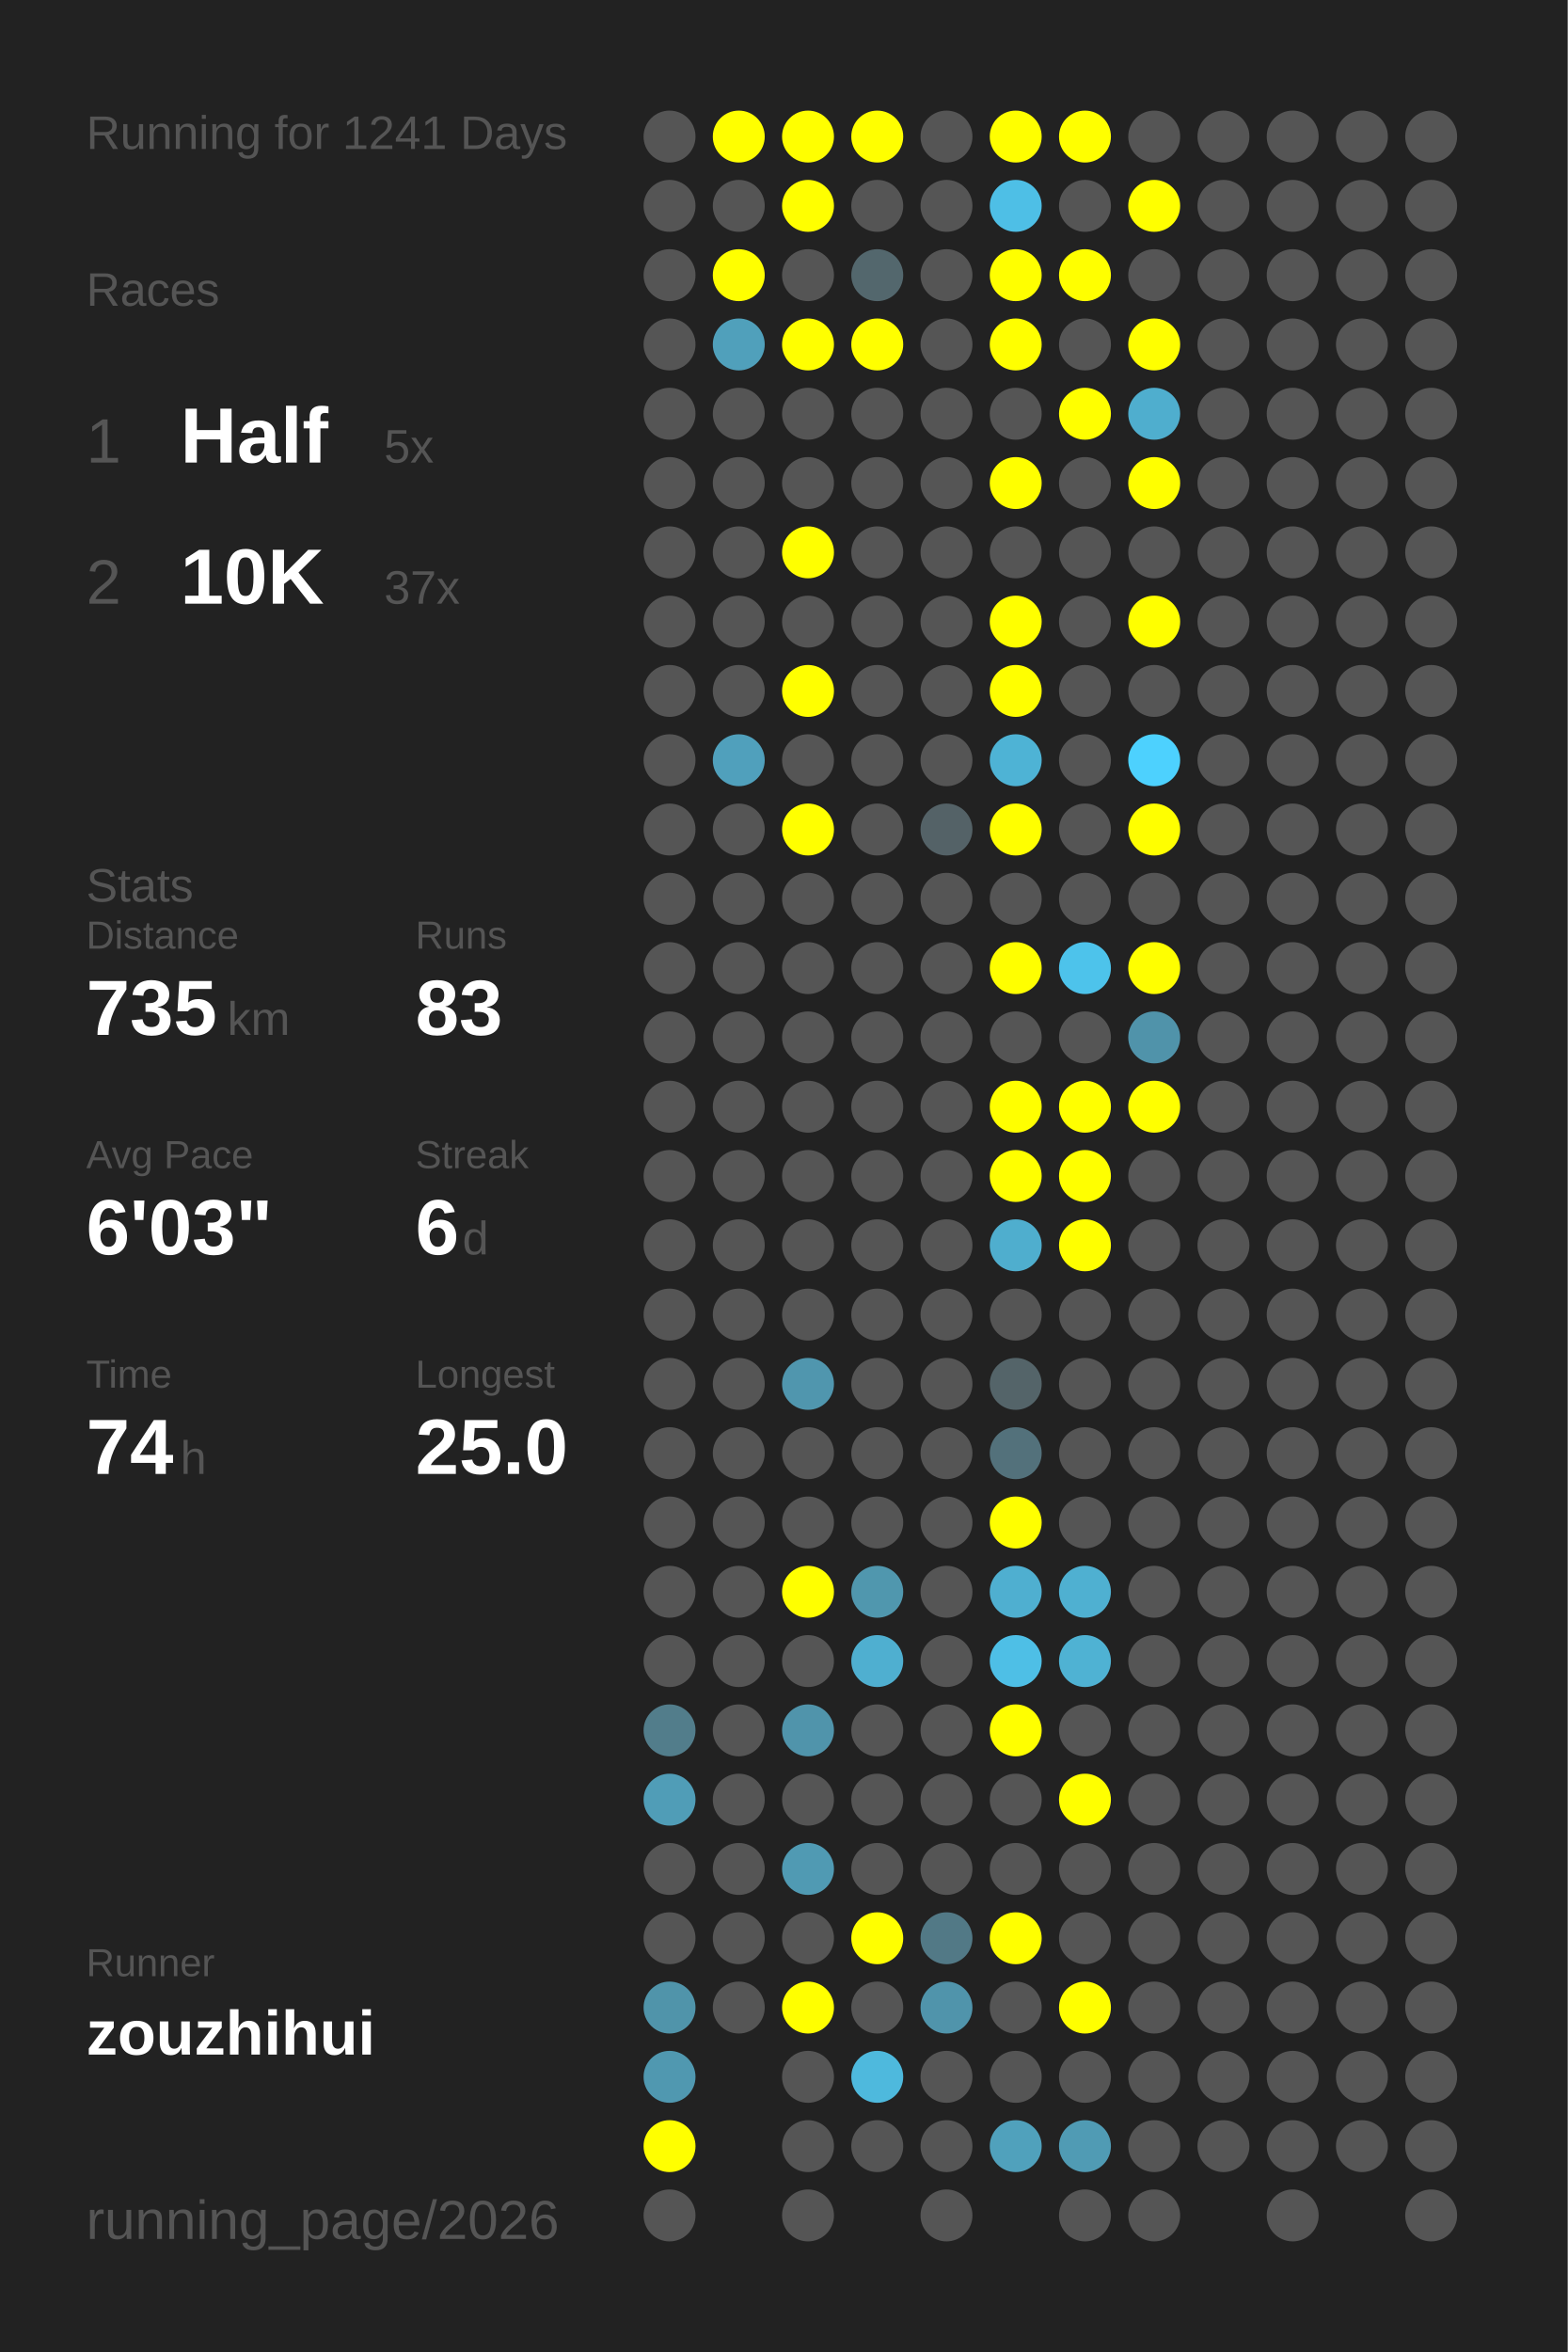
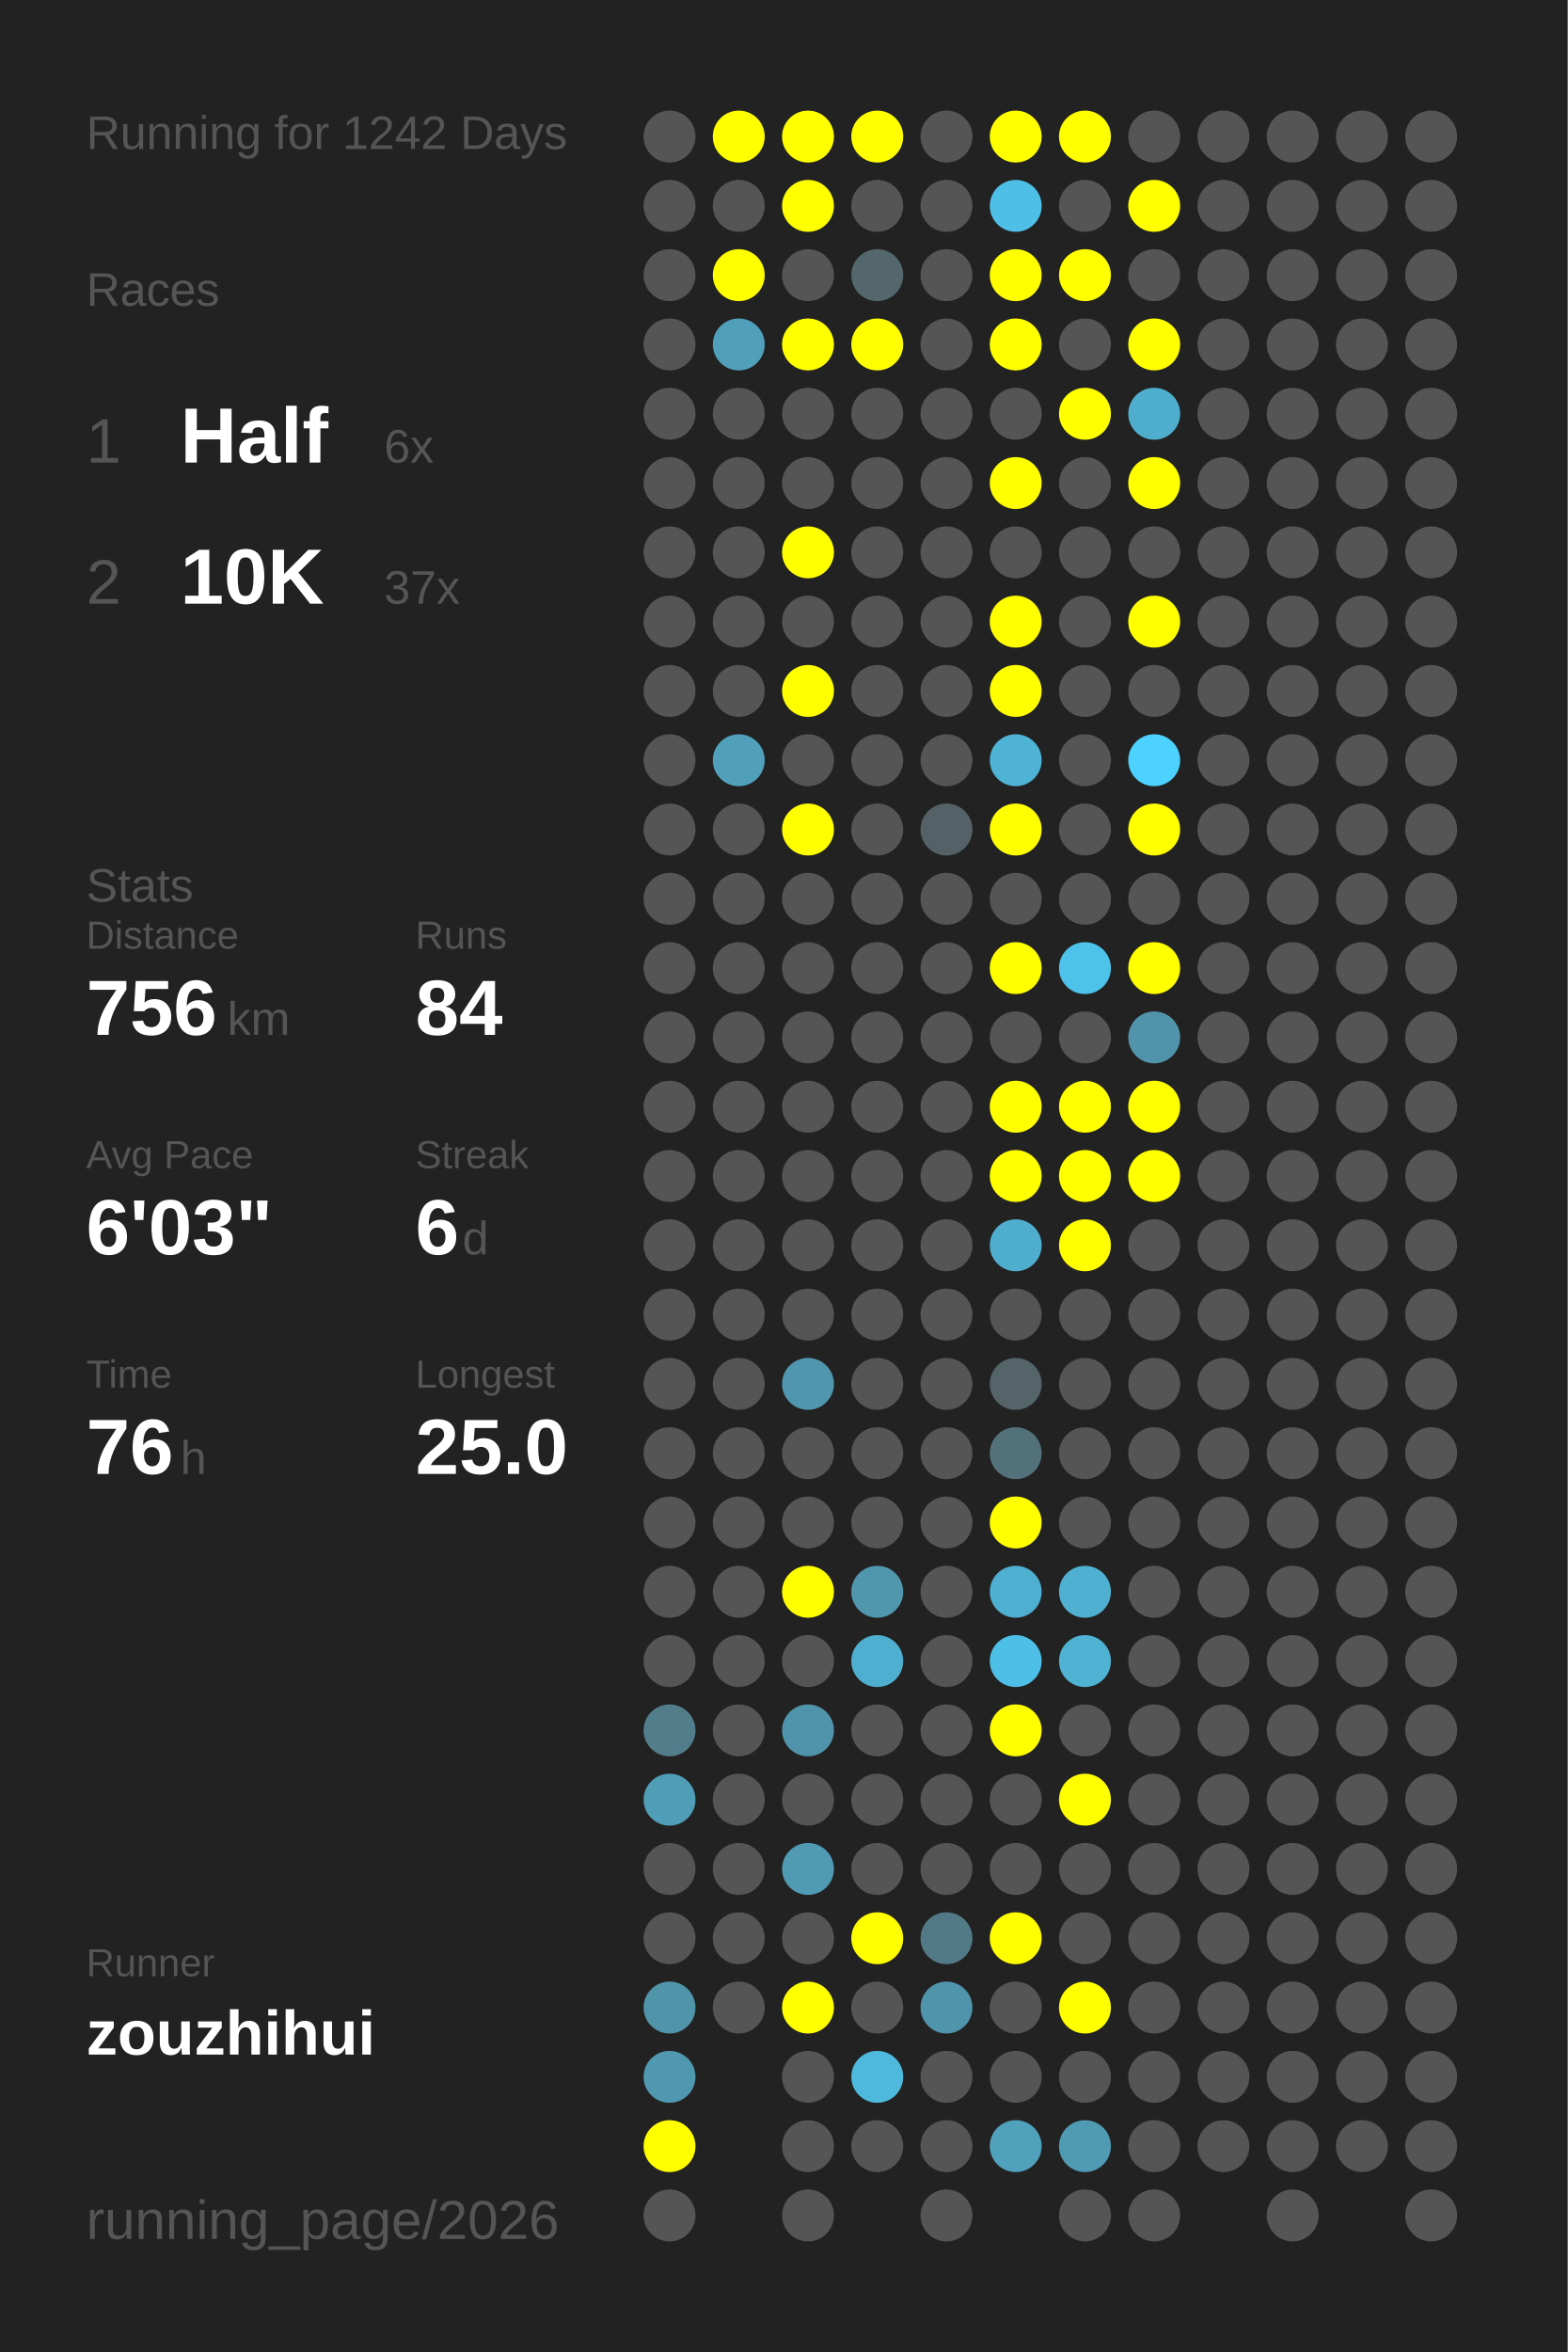
<svg xmlns="http://www.w3.org/2000/svg" baseProfile="full" height="300mm" version="1.1" viewBox="0,0,200,300" width="200mm">
  <defs />
  <rect fill="#222222" height="300" width="200" x="0" y="0" />
-   <text fill="#555555" style="font-size:6px; font-family:Arial;" x="11" y="19">Running for 1241 Days</text>
+   <text fill="#555555" style="font-size:6px; font-family:Arial;" x="11" y="19">Running for 1242 Days</text>
  <text fill="#555555" style="font-size:6px; font-family:Arial;" x="11" y="39">Races</text>
  <text fill="#555555" style="font-size:8px; font-family:Arial;" x="11" y="59">1</text>
  <text fill="#FFFFFF" style="font-size:10px; font-family:Arial; font-weight:bold;" x="23" y="59">Half</text>
-   <text fill="#555555" style="font-size:6px; font-family:Arial;" x="49" y="59">5x</text>
+   <text fill="#555555" style="font-size:6px; font-family:Arial;" x="49" y="59">6x</text>
  <text fill="#555555" style="font-size:8px; font-family:Arial;" x="11" y="77">2</text>
  <text fill="#FFFFFF" style="font-size:10px; font-family:Arial; font-weight:bold;" x="23" y="77">10K</text>
  <text fill="#555555" style="font-size:6px; font-family:Arial;" x="49" y="77">37x</text>
  <text fill="#555555" style="font-size:6px; font-family:Arial;" x="11" y="115">Stats</text>
  <text fill="#555555" style="font-size:5px; font-family:Arial;" x="11" y="121">Distance</text>
-   <text fill="#FFFFFF" style="font-size:10px; font-family:Arial; font-weight:bold;" x="11" y="132">735</text>
+   <text fill="#FFFFFF" style="font-size:10px; font-family:Arial; font-weight:bold;" x="11" y="132">756</text>
  <text fill="#555555" style="font-size:6px; font-family:Arial;" x="29" y="132">km</text>
  <text fill="#555555" style="font-size:5px; font-family:Arial;" x="53" y="121">Runs</text>
-   <text fill="#FFFFFF" style="font-size:10px; font-family:Arial; font-weight:bold;" x="53" y="132">83</text>
+   <text fill="#FFFFFF" style="font-size:10px; font-family:Arial; font-weight:bold;" x="53" y="132">84</text>
  <text fill="#555555" style="font-size:5px; font-family:Arial;" x="11" y="149">Avg Pace</text>
  <text fill="#FFFFFF" style="font-size:10px; font-family:Arial; font-weight:bold;" x="11" y="160">6'03"</text>
  <text fill="#555555" style="font-size:5px; font-family:Arial;" x="53" y="149">Streak</text>
  <text fill="#FFFFFF" style="font-size:10px; font-family:Arial; font-weight:bold;" x="53" y="160">6</text>
  <text fill="#555555" style="font-size:6px; font-family:Arial;" x="59" y="160">d</text>
  <text fill="#555555" style="font-size:5px; font-family:Arial;" x="11" y="177">Time</text>
-   <text fill="#FFFFFF" style="font-size:10px; font-family:Arial; font-weight:bold;" x="11" y="188">74</text>
+   <text fill="#FFFFFF" style="font-size:10px; font-family:Arial; font-weight:bold;" x="11" y="188">76</text>
  <text fill="#555555" style="font-size:6px; font-family:Arial;" x="23" y="188">h</text>
  <text fill="#555555" style="font-size:5px; font-family:Arial;" x="53" y="177">Longest</text>
  <text fill="#FFFFFF" style="font-size:10px; font-family:Arial; font-weight:bold;" x="53" y="188">25.0</text>
  <text fill="#555555" style="font-size:5px; font-family:Arial;" x="11" y="252.065">Runner</text>
  <text fill="#FFFFFF" style="font-size:8px; font-family:Arial; font-weight:bold;" x="11" y="262.065">zouzhihui</text>
  <text fill="#555555" style="font-size:7px; font-family:Arial;" x="11" y="285.581">running_page/2026</text>
  <circle cx="85.417" cy="17.419" fill="#555555" r="3.312" />
  <circle cx="85.417" cy="26.258" fill="#555555" r="3.312" />
  <circle cx="85.417" cy="35.097" fill="#555555" r="3.312" />
  <circle cx="85.417" cy="43.935" fill="#555555" r="3.312" />
  <circle cx="85.417" cy="52.774" fill="#555555" r="3.312" />
  <circle cx="85.417" cy="61.613" fill="#555555" r="3.312" />
  <circle cx="85.417" cy="70.452" fill="#555555" r="3.312" />
  <circle cx="85.417" cy="79.29" fill="#555555" r="3.312" />
  <circle cx="85.417" cy="88.129" fill="#555555" r="3.312" />
  <circle cx="85.417" cy="96.968" fill="#555555" r="3.312" />
  <circle cx="85.417" cy="105.806" fill="#555555" r="3.312" />
  <circle cx="85.417" cy="114.645" fill="#555555" r="3.312" />
  <circle cx="85.417" cy="123.484" fill="#555555" r="3.312" />
  <circle cx="85.417" cy="132.323" fill="#555555" r="3.312" />
  <circle cx="85.417" cy="141.161" fill="#555555" r="3.312" />
  <circle cx="85.417" cy="150" fill="#555555" r="3.312" />
  <circle cx="85.417" cy="158.839" fill="#555555" r="3.312" />
  <circle cx="85.417" cy="167.677" fill="#555555" r="3.312" />
  <circle cx="85.417" cy="176.516" fill="#555555" r="3.312" />
  <circle cx="85.417" cy="185.355" fill="#555555" r="3.312" />
  <circle cx="85.417" cy="194.194" fill="#555555" r="3.312" />
  <circle cx="85.417" cy="203.032" fill="#555555" r="3.312" />
  <circle cx="85.417" cy="211.871" fill="#555555" r="3.312" />
  <circle cx="85.417" cy="220.71" fill="#527d8b" r="3.312" />
  <circle cx="85.417" cy="229.548" fill="#509db7" r="3.312" />
  <circle cx="85.417" cy="238.387" fill="#555555" r="3.312" />
  <circle cx="85.417" cy="247.226" fill="#555555" r="3.312" />
  <circle cx="85.417" cy="256.065" fill="#5094aa" r="3.312" />
  <circle cx="85.417" cy="264.903" fill="#5098b0" r="3.312" />
  <circle cx="85.417" cy="273.742" fill="#FFFF00" r="3.312" />
  <circle cx="85.417" cy="282.581" fill="#555555" r="3.312" />
  <circle cx="94.25" cy="17.419" fill="#FFFF00" r="3.312" />
  <circle cx="94.25" cy="26.258" fill="#555555" r="3.312" />
  <circle cx="94.25" cy="35.097" fill="#FFFF00" r="3.312" />
  <circle cx="94.25" cy="43.935" fill="#50a0bb" r="3.312" />
  <circle cx="94.25" cy="52.774" fill="#555555" r="3.312" />
  <circle cx="94.25" cy="61.613" fill="#555555" r="3.312" />
  <circle cx="94.25" cy="70.452" fill="#555555" r="3.312" />
  <circle cx="94.25" cy="79.29" fill="#555555" r="3.312" />
  <circle cx="94.25" cy="88.129" fill="#555555" r="3.312" />
  <circle cx="94.25" cy="96.968" fill="#50a0bc" r="3.312" />
  <circle cx="94.25" cy="105.806" fill="#555555" r="3.312" />
  <circle cx="94.25" cy="114.645" fill="#555555" r="3.312" />
  <circle cx="94.25" cy="123.484" fill="#555555" r="3.312" />
  <circle cx="94.25" cy="132.323" fill="#555555" r="3.312" />
  <circle cx="94.25" cy="141.161" fill="#555555" r="3.312" />
  <circle cx="94.25" cy="150" fill="#555555" r="3.312" />
  <circle cx="94.25" cy="158.839" fill="#555555" r="3.312" />
  <circle cx="94.25" cy="167.677" fill="#555555" r="3.312" />
  <circle cx="94.25" cy="176.516" fill="#555555" r="3.312" />
  <circle cx="94.25" cy="185.355" fill="#555555" r="3.312" />
  <circle cx="94.25" cy="194.194" fill="#555555" r="3.312" />
  <circle cx="94.25" cy="203.032" fill="#555555" r="3.312" />
  <circle cx="94.25" cy="211.871" fill="#555555" r="3.312" />
  <circle cx="94.25" cy="220.71" fill="#555555" r="3.312" />
  <circle cx="94.25" cy="229.548" fill="#555555" r="3.312" />
  <circle cx="94.25" cy="238.387" fill="#555555" r="3.312" />
  <circle cx="94.25" cy="247.226" fill="#555555" r="3.312" />
  <circle cx="94.25" cy="256.065" fill="#555555" r="3.312" />
  <circle cx="103.083" cy="17.419" fill="#FFFF00" r="3.312" />
  <circle cx="103.083" cy="26.258" fill="#FFFF00" r="3.312" />
  <circle cx="103.083" cy="35.097" fill="#555555" r="3.312" />
  <circle cx="103.083" cy="43.935" fill="#FFFF00" r="3.312" />
  <circle cx="103.083" cy="52.774" fill="#555555" r="3.312" />
  <circle cx="103.083" cy="61.613" fill="#555555" r="3.312" />
  <circle cx="103.083" cy="70.452" fill="#FFFF00" r="3.312" />
  <circle cx="103.083" cy="79.29" fill="#555555" r="3.312" />
  <circle cx="103.083" cy="88.129" fill="#FFFF00" r="3.312" />
  <circle cx="103.083" cy="96.968" fill="#555555" r="3.312" />
  <circle cx="103.083" cy="105.806" fill="#FFFF00" r="3.312" />
  <circle cx="103.083" cy="114.645" fill="#555555" r="3.312" />
  <circle cx="103.083" cy="123.484" fill="#555555" r="3.312" />
  <circle cx="103.083" cy="132.323" fill="#555555" r="3.312" />
  <circle cx="103.083" cy="141.161" fill="#555555" r="3.312" />
  <circle cx="103.083" cy="150" fill="#555555" r="3.312" />
  <circle cx="103.083" cy="158.839" fill="#555555" r="3.312" />
  <circle cx="103.083" cy="167.677" fill="#555555" r="3.312" />
  <circle cx="103.083" cy="176.516" fill="#5096ae" r="3.312" />
  <circle cx="103.083" cy="185.355" fill="#555555" r="3.312" />
  <circle cx="103.083" cy="194.194" fill="#555555" r="3.312" />
  <circle cx="103.083" cy="203.032" fill="#FFFF00" r="3.312" />
  <circle cx="103.083" cy="211.871" fill="#555555" r="3.312" />
  <circle cx="103.083" cy="220.71" fill="#5094ab" r="3.312" />
  <circle cx="103.083" cy="229.548" fill="#555555" r="3.312" />
  <circle cx="103.083" cy="238.387" fill="#509ab3" r="3.312" />
  <circle cx="103.083" cy="247.226" fill="#555555" r="3.312" />
  <circle cx="103.083" cy="256.065" fill="#FFFF00" r="3.312" />
  <circle cx="103.083" cy="264.903" fill="#555555" r="3.312" />
  <circle cx="103.083" cy="273.742" fill="#555555" r="3.312" />
  <circle cx="103.083" cy="282.581" fill="#555555" r="3.312" />
  <circle cx="111.917" cy="17.419" fill="#FFFF00" r="3.312" />
  <circle cx="111.917" cy="26.258" fill="#555555" r="3.312" />
  <circle cx="111.917" cy="35.097" fill="#53676d" r="3.312" />
  <circle cx="111.917" cy="43.935" fill="#FFFF00" r="3.312" />
  <circle cx="111.917" cy="52.774" fill="#555555" r="3.312" />
  <circle cx="111.917" cy="61.613" fill="#555555" r="3.312" />
  <circle cx="111.917" cy="70.452" fill="#555555" r="3.312" />
  <circle cx="111.917" cy="79.29" fill="#555555" r="3.312" />
  <circle cx="111.917" cy="88.129" fill="#555555" r="3.312" />
  <circle cx="111.917" cy="96.968" fill="#555555" r="3.312" />
  <circle cx="111.917" cy="105.806" fill="#555555" r="3.312" />
  <circle cx="111.917" cy="114.645" fill="#555555" r="3.312" />
  <circle cx="111.917" cy="123.484" fill="#555555" r="3.312" />
  <circle cx="111.917" cy="132.323" fill="#555555" r="3.312" />
  <circle cx="111.917" cy="141.161" fill="#555555" r="3.312" />
  <circle cx="111.917" cy="150" fill="#555555" r="3.312" />
  <circle cx="111.917" cy="158.839" fill="#555555" r="3.312" />
  <circle cx="111.917" cy="167.677" fill="#555555" r="3.312" />
  <circle cx="111.917" cy="176.516" fill="#555555" r="3.312" />
  <circle cx="111.917" cy="185.355" fill="#555555" r="3.312" />
  <circle cx="111.917" cy="194.194" fill="#555555" r="3.312" />
  <circle cx="111.917" cy="203.032" fill="#5097ae" r="3.312" />
  <circle cx="111.917" cy="211.871" fill="#4fafd0" r="3.312" />
  <circle cx="111.917" cy="220.71" fill="#555555" r="3.312" />
  <circle cx="111.917" cy="229.548" fill="#555555" r="3.312" />
  <circle cx="111.917" cy="238.387" fill="#555555" r="3.312" />
  <circle cx="111.917" cy="247.226" fill="#FFFF00" r="3.312" />
  <circle cx="111.917" cy="256.065" fill="#555555" r="3.312" />
  <circle cx="111.917" cy="264.903" fill="#4eb9dd" r="3.312" />
  <circle cx="111.917" cy="273.742" fill="#555555" r="3.312" />
  <circle cx="120.75" cy="17.419" fill="#555555" r="3.312" />
  <circle cx="120.75" cy="26.258" fill="#555555" r="3.312" />
  <circle cx="120.75" cy="35.097" fill="#555555" r="3.312" />
  <circle cx="120.75" cy="43.935" fill="#555555" r="3.312" />
  <circle cx="120.75" cy="52.774" fill="#555555" r="3.312" />
  <circle cx="120.75" cy="61.613" fill="#555555" r="3.312" />
  <circle cx="120.75" cy="70.452" fill="#555555" r="3.312" />
  <circle cx="120.75" cy="79.29" fill="#555555" r="3.312" />
  <circle cx="120.75" cy="88.129" fill="#555555" r="3.312" />
  <circle cx="120.75" cy="96.968" fill="#555555" r="3.312" />
  <circle cx="120.75" cy="105.806" fill="#546267" r="3.312" />
  <circle cx="120.75" cy="114.645" fill="#555555" r="3.312" />
  <circle cx="120.75" cy="123.484" fill="#555555" r="3.312" />
  <circle cx="120.75" cy="132.323" fill="#555555" r="3.312" />
  <circle cx="120.75" cy="141.161" fill="#555555" r="3.312" />
  <circle cx="120.75" cy="150" fill="#555555" r="3.312" />
  <circle cx="120.75" cy="158.839" fill="#555555" r="3.312" />
  <circle cx="120.75" cy="167.677" fill="#555555" r="3.312" />
  <circle cx="120.75" cy="176.516" fill="#555555" r="3.312" />
  <circle cx="120.75" cy="185.355" fill="#555555" r="3.312" />
  <circle cx="120.75" cy="194.194" fill="#555555" r="3.312" />
  <circle cx="120.75" cy="203.032" fill="#555555" r="3.312" />
  <circle cx="120.75" cy="211.871" fill="#555555" r="3.312" />
  <circle cx="120.75" cy="220.71" fill="#555555" r="3.312" />
  <circle cx="120.75" cy="229.548" fill="#555555" r="3.312" />
  <circle cx="120.75" cy="238.387" fill="#555555" r="3.312" />
  <circle cx="120.75" cy="247.226" fill="#527986" r="3.312" />
  <circle cx="120.75" cy="256.065" fill="#5094ab" r="3.312" />
  <circle cx="120.75" cy="264.903" fill="#555555" r="3.312" />
  <circle cx="120.75" cy="273.742" fill="#555555" r="3.312" />
  <circle cx="120.75" cy="282.581" fill="#555555" r="3.312" />
  <circle cx="129.583" cy="17.419" fill="#FFFF00" r="3.312" />
  <circle cx="129.583" cy="26.258" fill="#4ebfe6" r="3.312" />
  <circle cx="129.583" cy="35.097" fill="#FFFF00" r="3.312" />
  <circle cx="129.583" cy="43.935" fill="#FFFF00" r="3.312" />
  <circle cx="129.583" cy="52.774" fill="#555555" r="3.312" />
  <circle cx="129.583" cy="61.613" fill="#FFFF00" r="3.312" />
  <circle cx="129.583" cy="70.452" fill="#555555" r="3.312" />
  <circle cx="129.583" cy="79.29" fill="#FFFF00" r="3.312" />
  <circle cx="129.583" cy="88.129" fill="#FFFF00" r="3.312" />
  <circle cx="129.583" cy="96.968" fill="#4eb3d5" r="3.312" />
  <circle cx="129.583" cy="105.806" fill="#FFFF00" r="3.312" />
  <circle cx="129.583" cy="114.645" fill="#555555" r="3.312" />
  <circle cx="129.583" cy="123.484" fill="#FFFF00" r="3.312" />
  <circle cx="129.583" cy="132.323" fill="#555555" r="3.312" />
  <circle cx="129.583" cy="141.161" fill="#FFFF00" r="3.312" />
  <circle cx="129.583" cy="150" fill="#FFFF00" r="3.312" />
  <circle cx="129.583" cy="158.839" fill="#4faece" r="3.312" />
  <circle cx="129.583" cy="167.677" fill="#555555" r="3.312" />
  <circle cx="129.583" cy="176.516" fill="#546469" r="3.312" />
  <circle cx="129.583" cy="185.355" fill="#53717b" r="3.312" />
  <circle cx="129.583" cy="194.194" fill="#FFFF00" r="3.312" />
  <circle cx="129.583" cy="203.032" fill="#4fafd0" r="3.312" />
  <circle cx="129.583" cy="211.871" fill="#4ebfe6" r="3.312" />
  <circle cx="129.583" cy="220.71" fill="#FFFF00" r="3.312" />
  <circle cx="129.583" cy="229.548" fill="#555555" r="3.312" />
  <circle cx="129.583" cy="238.387" fill="#555555" r="3.312" />
  <circle cx="129.583" cy="247.226" fill="#FFFF00" r="3.312" />
  <circle cx="129.583" cy="256.065" fill="#555555" r="3.312" />
  <circle cx="129.583" cy="264.903" fill="#555555" r="3.312" />
  <circle cx="129.583" cy="273.742" fill="#50a1bc" r="3.312" />
  <circle cx="138.417" cy="17.419" fill="#FFFF00" r="3.312" />
  <circle cx="138.417" cy="26.258" fill="#555555" r="3.312" />
  <circle cx="138.417" cy="35.097" fill="#FFFF00" r="3.312" />
  <circle cx="138.417" cy="43.935" fill="#555555" r="3.312" />
  <circle cx="138.417" cy="52.774" fill="#FFFF00" r="3.312" />
  <circle cx="138.417" cy="61.613" fill="#555555" r="3.312" />
  <circle cx="138.417" cy="70.452" fill="#555555" r="3.312" />
  <circle cx="138.417" cy="79.29" fill="#555555" r="3.312" />
  <circle cx="138.417" cy="88.129" fill="#555555" r="3.312" />
  <circle cx="138.417" cy="96.968" fill="#555555" r="3.312" />
  <circle cx="138.417" cy="105.806" fill="#555555" r="3.312" />
  <circle cx="138.417" cy="114.645" fill="#555555" r="3.312" />
  <circle cx="138.417" cy="123.484" fill="#4dc3eb" r="3.312" />
  <circle cx="138.417" cy="132.323" fill="#555555" r="3.312" />
  <circle cx="138.417" cy="141.161" fill="#FFFF00" r="3.312" />
  <circle cx="138.417" cy="150" fill="#FFFF00" r="3.312" />
  <circle cx="138.417" cy="158.839" fill="#FFFF00" r="3.312" />
  <circle cx="138.417" cy="167.677" fill="#555555" r="3.312" />
  <circle cx="138.417" cy="176.516" fill="#555555" r="3.312" />
  <circle cx="138.417" cy="185.355" fill="#555555" r="3.312" />
  <circle cx="138.417" cy="194.194" fill="#555555" r="3.312" />
  <circle cx="138.417" cy="203.032" fill="#4fb0d1" r="3.312" />
  <circle cx="138.417" cy="211.871" fill="#4fb2d3" r="3.312" />
  <circle cx="138.417" cy="220.71" fill="#555555" r="3.312" />
  <circle cx="138.417" cy="229.548" fill="#FFFF00" r="3.312" />
  <circle cx="138.417" cy="238.387" fill="#555555" r="3.312" />
  <circle cx="138.417" cy="247.226" fill="#555555" r="3.312" />
  <circle cx="138.417" cy="256.065" fill="#FFFF00" r="3.312" />
  <circle cx="138.417" cy="264.903" fill="#555555" r="3.312" />
  <circle cx="138.417" cy="273.742" fill="#509bb4" r="3.312" />
  <circle cx="138.417" cy="282.581" fill="#555555" r="3.312" />
  <circle cx="147.25" cy="17.419" fill="#555555" r="3.312" />
  <circle cx="147.25" cy="26.258" fill="#FFFF00" r="3.312" />
  <circle cx="147.25" cy="35.097" fill="#555555" r="3.312" />
  <circle cx="147.25" cy="43.935" fill="#FFFF00" r="3.312" />
  <circle cx="147.25" cy="52.774" fill="#4faece" r="3.312" />
  <circle cx="147.25" cy="61.613" fill="#FFFF00" r="3.312" />
  <circle cx="147.25" cy="70.452" fill="#555555" r="3.312" />
  <circle cx="147.25" cy="79.29" fill="#FFFF00" r="3.312" />
  <circle cx="147.25" cy="88.129" fill="#555555" r="3.312" />
  <circle cx="147.25" cy="96.968" fill="#4dd1fe" r="3.312" />
  <circle cx="147.25" cy="105.806" fill="#FFFF00" r="3.312" />
  <circle cx="147.25" cy="114.645" fill="#555555" r="3.312" />
  <circle cx="147.25" cy="123.484" fill="#FFFF00" r="3.312" />
  <circle cx="147.25" cy="132.323" fill="#5093aa" r="3.312" />
  <circle cx="147.25" cy="141.161" fill="#FFFF00" r="3.312" />
-   <circle cx="147.25" cy="150" fill="#555555" r="3.312" />
+   <circle cx="147.25" cy="150" fill="#FFFF00" r="3.312" />
  <circle cx="147.25" cy="158.839" fill="#555555" r="3.312" />
  <circle cx="147.25" cy="167.677" fill="#555555" r="3.312" />
  <circle cx="147.25" cy="176.516" fill="#555555" r="3.312" />
  <circle cx="147.25" cy="185.355" fill="#555555" r="3.312" />
  <circle cx="147.25" cy="194.194" fill="#555555" r="3.312" />
  <circle cx="147.25" cy="203.032" fill="#555555" r="3.312" />
  <circle cx="147.25" cy="211.871" fill="#555555" r="3.312" />
  <circle cx="147.25" cy="220.71" fill="#555555" r="3.312" />
  <circle cx="147.25" cy="229.548" fill="#555555" r="3.312" />
  <circle cx="147.25" cy="238.387" fill="#555555" r="3.312" />
  <circle cx="147.25" cy="247.226" fill="#555555" r="3.312" />
  <circle cx="147.25" cy="256.065" fill="#555555" r="3.312" />
  <circle cx="147.25" cy="264.903" fill="#555555" r="3.312" />
  <circle cx="147.25" cy="273.742" fill="#555555" r="3.312" />
  <circle cx="147.25" cy="282.581" fill="#555555" r="3.312" />
  <circle cx="156.083" cy="17.419" fill="#555555" r="3.312" />
  <circle cx="156.083" cy="26.258" fill="#555555" r="3.312" />
  <circle cx="156.083" cy="35.097" fill="#555555" r="3.312" />
  <circle cx="156.083" cy="43.935" fill="#555555" r="3.312" />
  <circle cx="156.083" cy="52.774" fill="#555555" r="3.312" />
  <circle cx="156.083" cy="61.613" fill="#555555" r="3.312" />
  <circle cx="156.083" cy="70.452" fill="#555555" r="3.312" />
  <circle cx="156.083" cy="79.29" fill="#555555" r="3.312" />
  <circle cx="156.083" cy="88.129" fill="#555555" r="3.312" />
  <circle cx="156.083" cy="96.968" fill="#555555" r="3.312" />
  <circle cx="156.083" cy="105.806" fill="#555555" r="3.312" />
  <circle cx="156.083" cy="114.645" fill="#555555" r="3.312" />
  <circle cx="156.083" cy="123.484" fill="#555555" r="3.312" />
  <circle cx="156.083" cy="132.323" fill="#555555" r="3.312" />
  <circle cx="156.083" cy="141.161" fill="#555555" r="3.312" />
  <circle cx="156.083" cy="150" fill="#555555" r="3.312" />
  <circle cx="156.083" cy="158.839" fill="#555555" r="3.312" />
  <circle cx="156.083" cy="167.677" fill="#555555" r="3.312" />
  <circle cx="156.083" cy="176.516" fill="#555555" r="3.312" />
  <circle cx="156.083" cy="185.355" fill="#555555" r="3.312" />
  <circle cx="156.083" cy="194.194" fill="#555555" r="3.312" />
  <circle cx="156.083" cy="203.032" fill="#555555" r="3.312" />
  <circle cx="156.083" cy="211.871" fill="#555555" r="3.312" />
  <circle cx="156.083" cy="220.71" fill="#555555" r="3.312" />
  <circle cx="156.083" cy="229.548" fill="#555555" r="3.312" />
  <circle cx="156.083" cy="238.387" fill="#555555" r="3.312" />
  <circle cx="156.083" cy="247.226" fill="#555555" r="3.312" />
  <circle cx="156.083" cy="256.065" fill="#555555" r="3.312" />
  <circle cx="156.083" cy="264.903" fill="#555555" r="3.312" />
  <circle cx="156.083" cy="273.742" fill="#555555" r="3.312" />
  <circle cx="164.917" cy="17.419" fill="#555555" r="3.312" />
  <circle cx="164.917" cy="26.258" fill="#555555" r="3.312" />
  <circle cx="164.917" cy="35.097" fill="#555555" r="3.312" />
  <circle cx="164.917" cy="43.935" fill="#555555" r="3.312" />
  <circle cx="164.917" cy="52.774" fill="#555555" r="3.312" />
  <circle cx="164.917" cy="61.613" fill="#555555" r="3.312" />
  <circle cx="164.917" cy="70.452" fill="#555555" r="3.312" />
  <circle cx="164.917" cy="79.29" fill="#555555" r="3.312" />
  <circle cx="164.917" cy="88.129" fill="#555555" r="3.312" />
  <circle cx="164.917" cy="96.968" fill="#555555" r="3.312" />
  <circle cx="164.917" cy="105.806" fill="#555555" r="3.312" />
  <circle cx="164.917" cy="114.645" fill="#555555" r="3.312" />
  <circle cx="164.917" cy="123.484" fill="#555555" r="3.312" />
  <circle cx="164.917" cy="132.323" fill="#555555" r="3.312" />
  <circle cx="164.917" cy="141.161" fill="#555555" r="3.312" />
  <circle cx="164.917" cy="150" fill="#555555" r="3.312" />
  <circle cx="164.917" cy="158.839" fill="#555555" r="3.312" />
  <circle cx="164.917" cy="167.677" fill="#555555" r="3.312" />
  <circle cx="164.917" cy="176.516" fill="#555555" r="3.312" />
  <circle cx="164.917" cy="185.355" fill="#555555" r="3.312" />
  <circle cx="164.917" cy="194.194" fill="#555555" r="3.312" />
  <circle cx="164.917" cy="203.032" fill="#555555" r="3.312" />
  <circle cx="164.917" cy="211.871" fill="#555555" r="3.312" />
  <circle cx="164.917" cy="220.71" fill="#555555" r="3.312" />
  <circle cx="164.917" cy="229.548" fill="#555555" r="3.312" />
  <circle cx="164.917" cy="238.387" fill="#555555" r="3.312" />
  <circle cx="164.917" cy="247.226" fill="#555555" r="3.312" />
  <circle cx="164.917" cy="256.065" fill="#555555" r="3.312" />
  <circle cx="164.917" cy="264.903" fill="#555555" r="3.312" />
  <circle cx="164.917" cy="273.742" fill="#555555" r="3.312" />
  <circle cx="164.917" cy="282.581" fill="#555555" r="3.312" />
  <circle cx="173.75" cy="17.419" fill="#555555" r="3.312" />
  <circle cx="173.75" cy="26.258" fill="#555555" r="3.312" />
  <circle cx="173.75" cy="35.097" fill="#555555" r="3.312" />
  <circle cx="173.75" cy="43.935" fill="#555555" r="3.312" />
  <circle cx="173.75" cy="52.774" fill="#555555" r="3.312" />
  <circle cx="173.75" cy="61.613" fill="#555555" r="3.312" />
  <circle cx="173.75" cy="70.452" fill="#555555" r="3.312" />
  <circle cx="173.75" cy="79.29" fill="#555555" r="3.312" />
  <circle cx="173.75" cy="88.129" fill="#555555" r="3.312" />
  <circle cx="173.75" cy="96.968" fill="#555555" r="3.312" />
  <circle cx="173.75" cy="105.806" fill="#555555" r="3.312" />
  <circle cx="173.75" cy="114.645" fill="#555555" r="3.312" />
  <circle cx="173.75" cy="123.484" fill="#555555" r="3.312" />
  <circle cx="173.75" cy="132.323" fill="#555555" r="3.312" />
  <circle cx="173.75" cy="141.161" fill="#555555" r="3.312" />
  <circle cx="173.75" cy="150" fill="#555555" r="3.312" />
  <circle cx="173.75" cy="158.839" fill="#555555" r="3.312" />
  <circle cx="173.75" cy="167.677" fill="#555555" r="3.312" />
  <circle cx="173.75" cy="176.516" fill="#555555" r="3.312" />
  <circle cx="173.75" cy="185.355" fill="#555555" r="3.312" />
  <circle cx="173.75" cy="194.194" fill="#555555" r="3.312" />
  <circle cx="173.75" cy="203.032" fill="#555555" r="3.312" />
  <circle cx="173.75" cy="211.871" fill="#555555" r="3.312" />
  <circle cx="173.75" cy="220.71" fill="#555555" r="3.312" />
  <circle cx="173.75" cy="229.548" fill="#555555" r="3.312" />
  <circle cx="173.75" cy="238.387" fill="#555555" r="3.312" />
  <circle cx="173.75" cy="247.226" fill="#555555" r="3.312" />
  <circle cx="173.75" cy="256.065" fill="#555555" r="3.312" />
  <circle cx="173.75" cy="264.903" fill="#555555" r="3.312" />
  <circle cx="173.75" cy="273.742" fill="#555555" r="3.312" />
  <circle cx="182.583" cy="17.419" fill="#555555" r="3.312" />
  <circle cx="182.583" cy="26.258" fill="#555555" r="3.312" />
  <circle cx="182.583" cy="35.097" fill="#555555" r="3.312" />
  <circle cx="182.583" cy="43.935" fill="#555555" r="3.312" />
  <circle cx="182.583" cy="52.774" fill="#555555" r="3.312" />
  <circle cx="182.583" cy="61.613" fill="#555555" r="3.312" />
  <circle cx="182.583" cy="70.452" fill="#555555" r="3.312" />
  <circle cx="182.583" cy="79.29" fill="#555555" r="3.312" />
  <circle cx="182.583" cy="88.129" fill="#555555" r="3.312" />
  <circle cx="182.583" cy="96.968" fill="#555555" r="3.312" />
  <circle cx="182.583" cy="105.806" fill="#555555" r="3.312" />
  <circle cx="182.583" cy="114.645" fill="#555555" r="3.312" />
  <circle cx="182.583" cy="123.484" fill="#555555" r="3.312" />
  <circle cx="182.583" cy="132.323" fill="#555555" r="3.312" />
  <circle cx="182.583" cy="141.161" fill="#555555" r="3.312" />
  <circle cx="182.583" cy="150" fill="#555555" r="3.312" />
  <circle cx="182.583" cy="158.839" fill="#555555" r="3.312" />
  <circle cx="182.583" cy="167.677" fill="#555555" r="3.312" />
  <circle cx="182.583" cy="176.516" fill="#555555" r="3.312" />
  <circle cx="182.583" cy="185.355" fill="#555555" r="3.312" />
  <circle cx="182.583" cy="194.194" fill="#555555" r="3.312" />
  <circle cx="182.583" cy="203.032" fill="#555555" r="3.312" />
  <circle cx="182.583" cy="211.871" fill="#555555" r="3.312" />
  <circle cx="182.583" cy="220.71" fill="#555555" r="3.312" />
  <circle cx="182.583" cy="229.548" fill="#555555" r="3.312" />
  <circle cx="182.583" cy="238.387" fill="#555555" r="3.312" />
  <circle cx="182.583" cy="247.226" fill="#555555" r="3.312" />
  <circle cx="182.583" cy="256.065" fill="#555555" r="3.312" />
  <circle cx="182.583" cy="264.903" fill="#555555" r="3.312" />
  <circle cx="182.583" cy="273.742" fill="#555555" r="3.312" />
  <circle cx="182.583" cy="282.581" fill="#555555" r="3.312" />
</svg>
